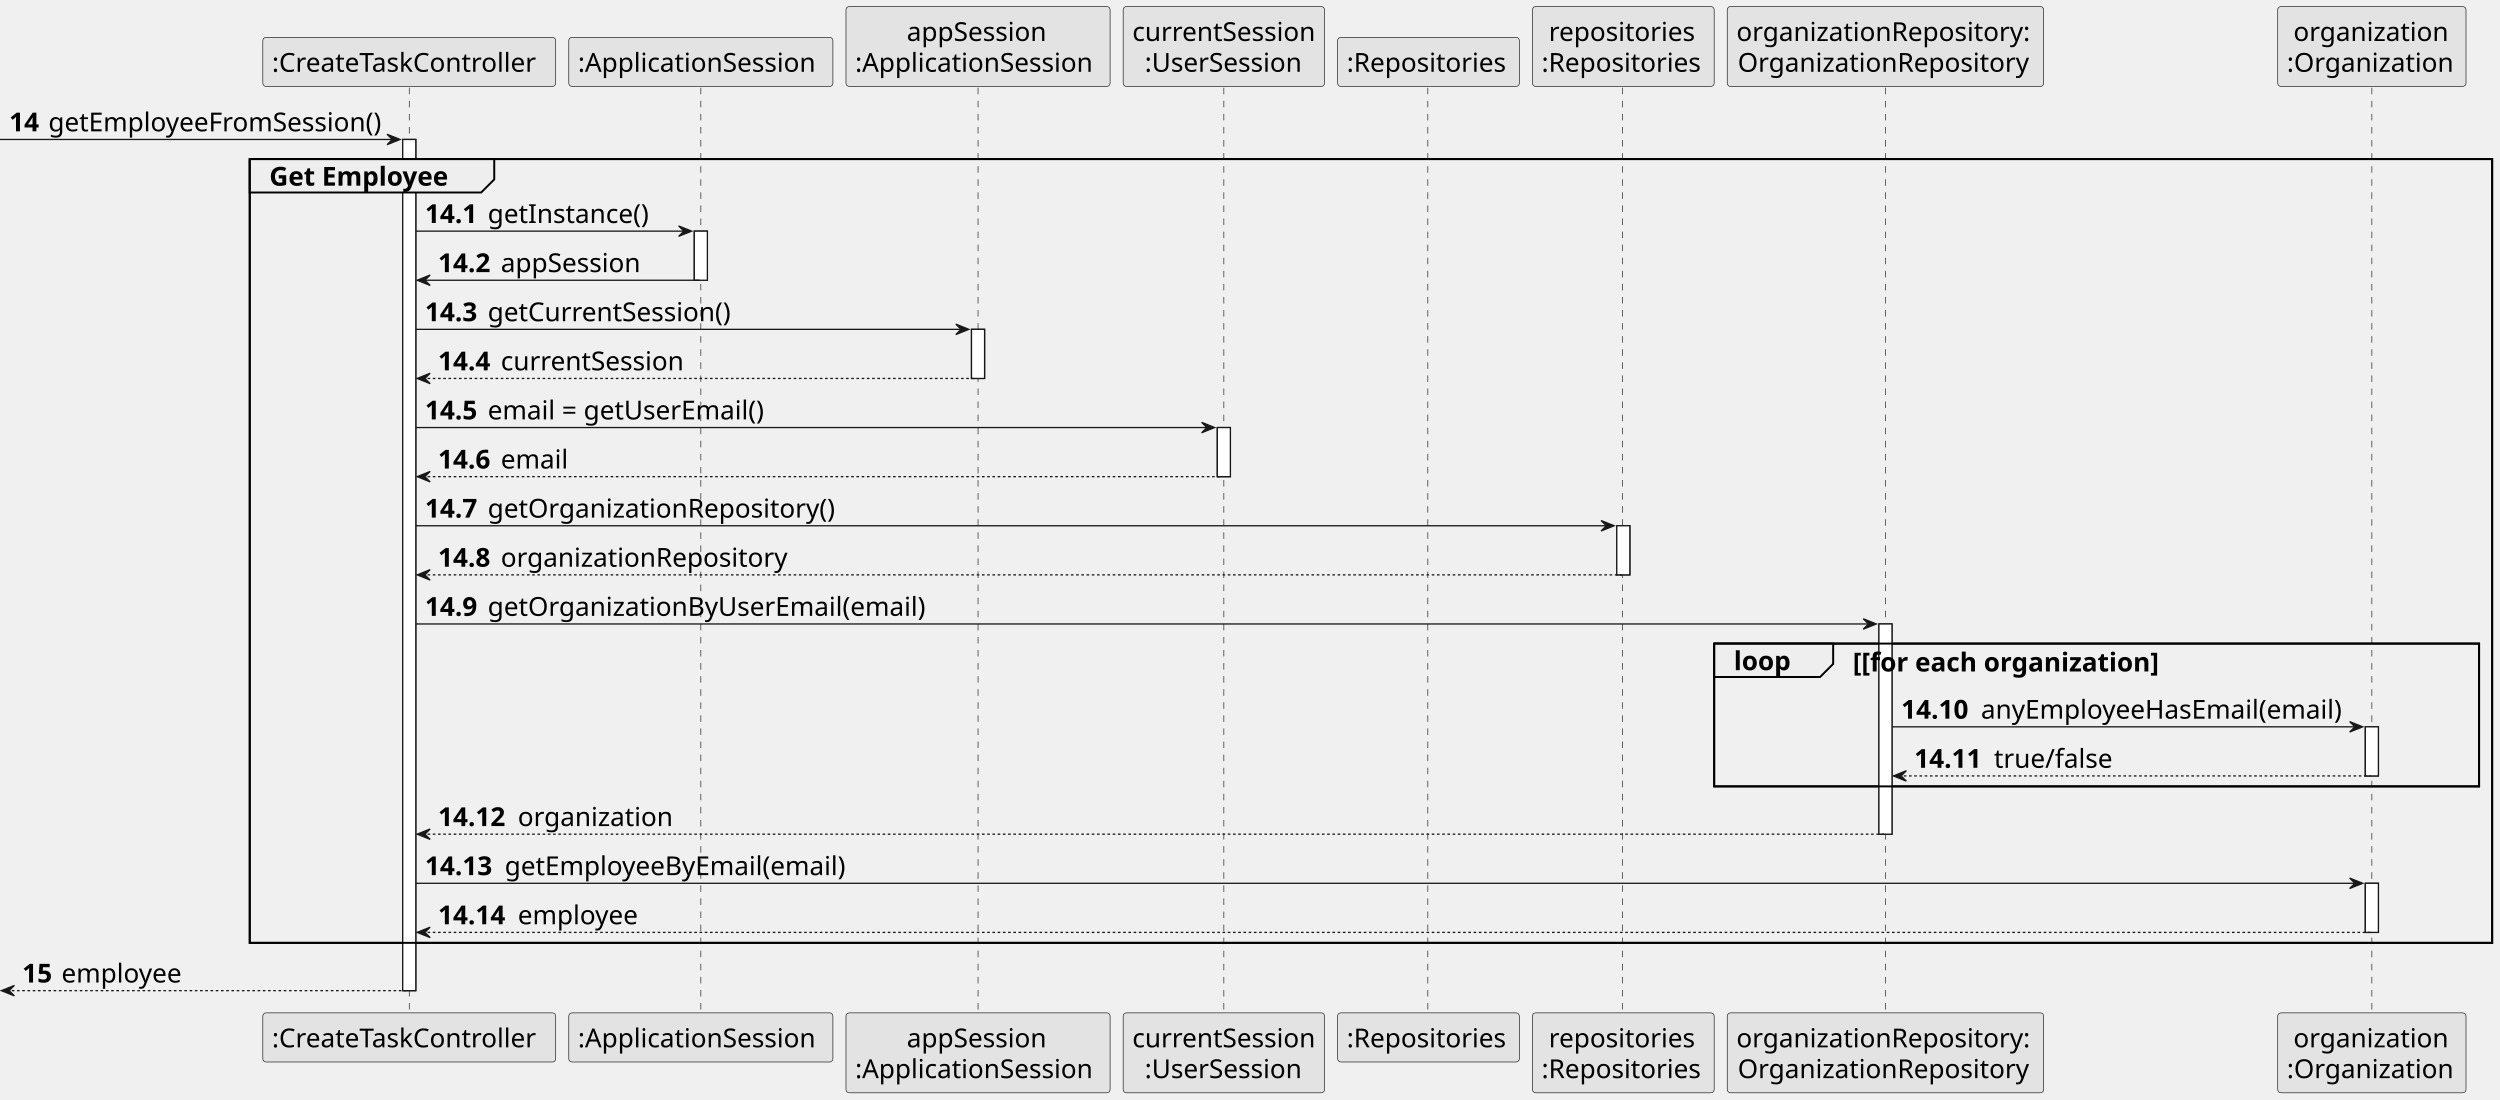
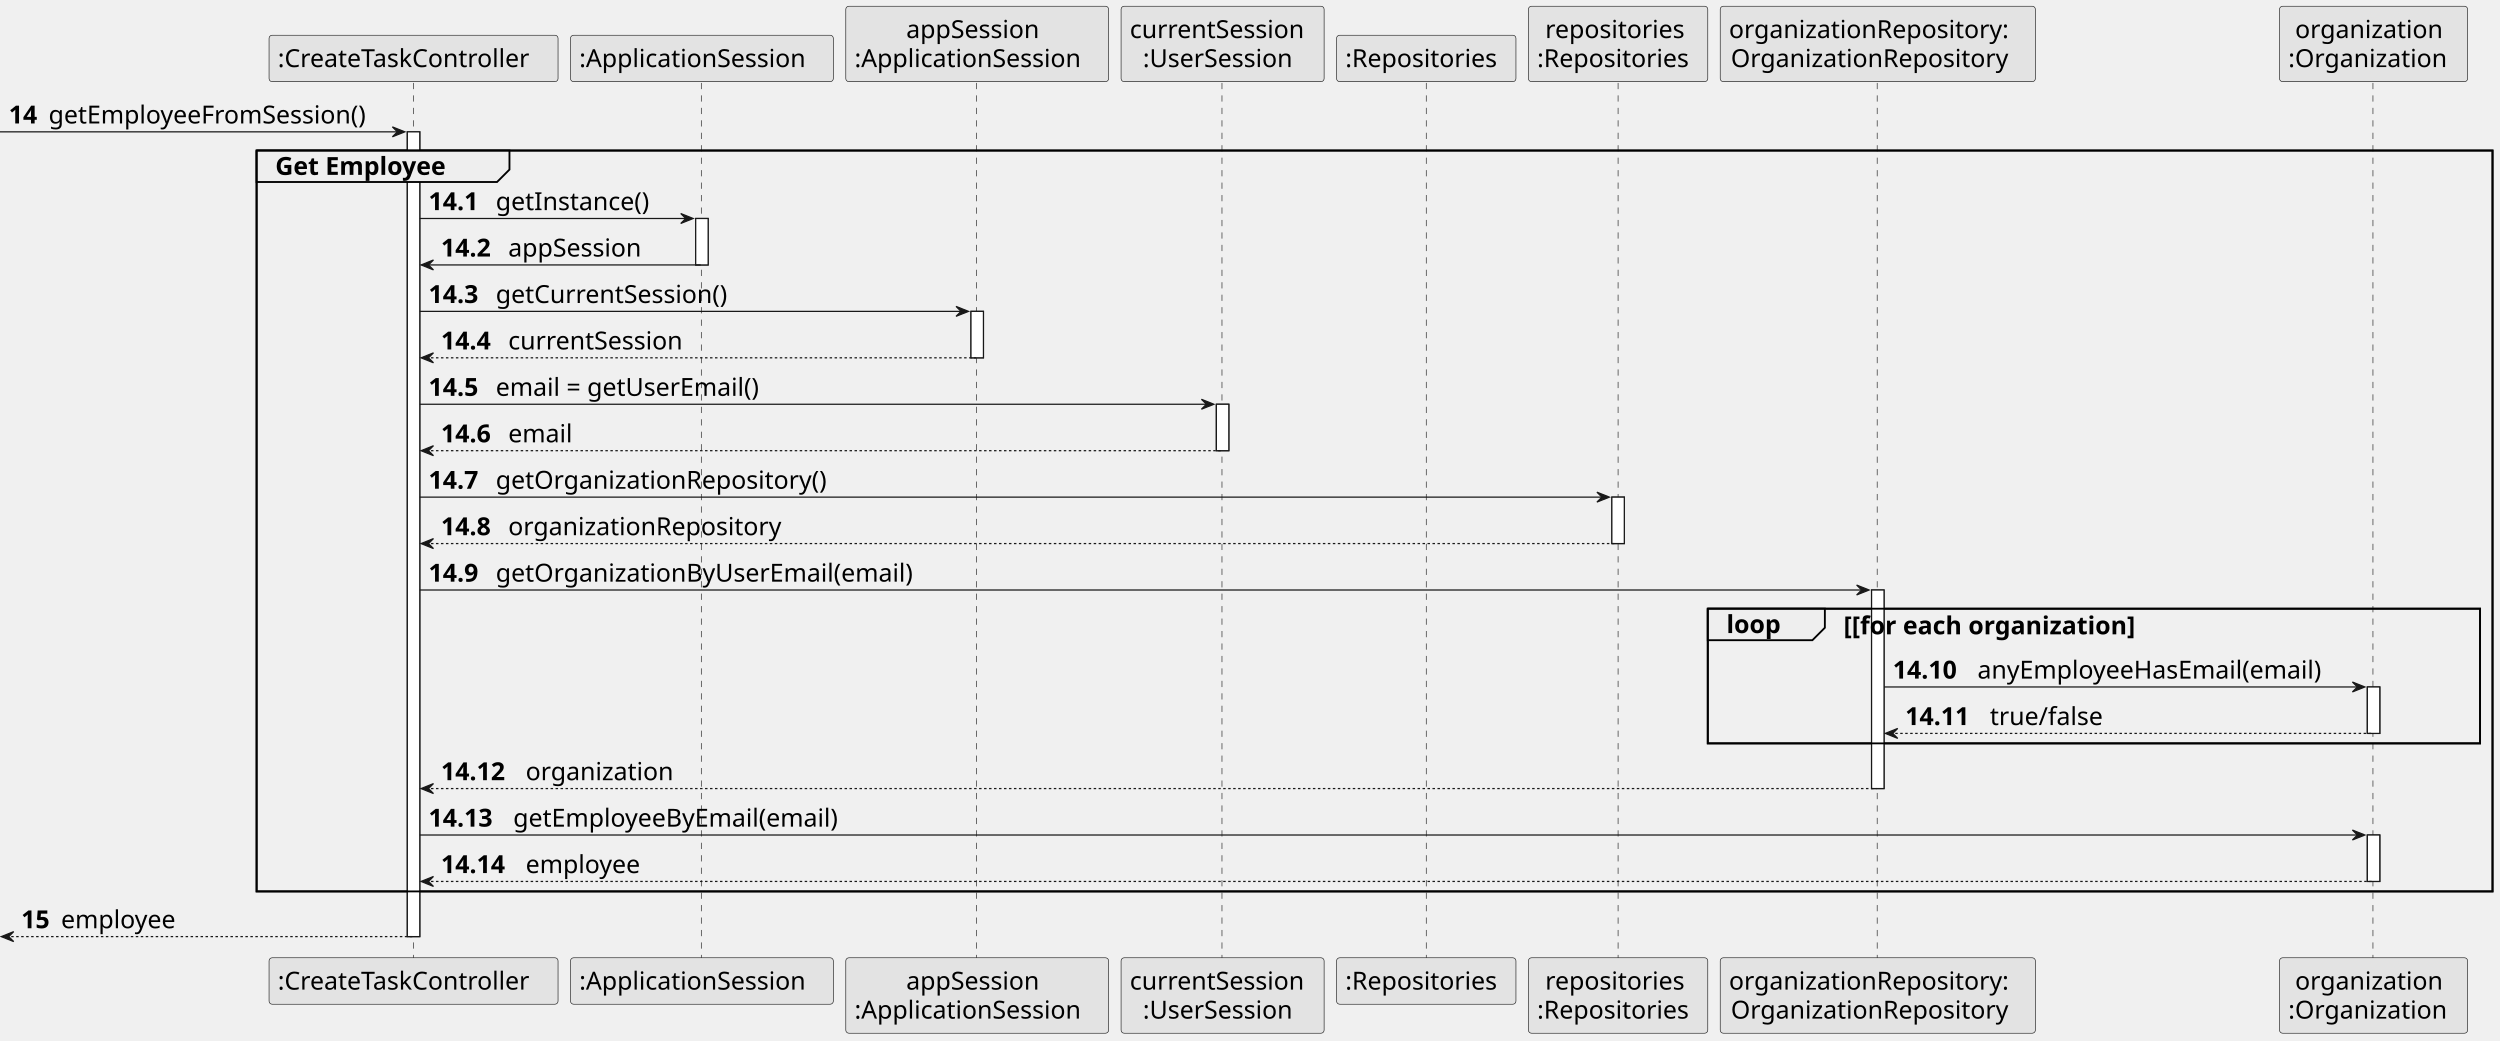
- <svg xmlns="http://www.w3.org/2000/svg" contentStyleType="text/css" height="841px" preserveAspectRatio="none" style="width:1912px;height:841px;background:#FFFFFF;" version="1.1" viewBox="0 0 1912 841" width="1912px" zoomAndPan="magnify">
+ <svg xmlns="http://www.w3.org/2000/svg" contentStyleType="text/css" height="835px" preserveAspectRatio="none" style="width:2007px;height:835px;background:#FFFFFF;" version="1.1" viewBox="0 0 2007 835" width="2007px" zoomAndPan="magnify">
  <defs />
  <g>
-     <rect fill="#FFFFFF" height="650.984" style="stroke:#181818;stroke-width:1.0;" width="10" x="308" y="106.664" />
-     <rect fill="#FFFFFF" height="37.555" style="stroke:#181818;stroke-width:1.0;" width="10" x="531" y="176.773" />
-     <rect fill="#FFFFFF" height="37.555" style="stroke:#181818;stroke-width:1.0;" width="10" x="743" y="251.883" />
-     <rect fill="#FFFFFF" height="37.555" style="stroke:#181818;stroke-width:1.0;" width="10" x="931" y="326.992" />
-     <rect fill="#FFFFFF" height="37.555" style="stroke:#181818;stroke-width:1.0;" width="10" x="1236.5" y="402.102" />
-     <rect fill="#FFFFFF" height="160.773" style="stroke:#181818;stroke-width:1.0;" width="10" x="1437" y="477.211" />
-     <rect fill="#FFFFFF" height="37.555" style="stroke:#181818;stroke-width:1.0;" width="10" x="1809" y="555.875" />
-     <rect fill="#FFFFFF" height="37.555" style="stroke:#181818;stroke-width:1.0;" width="10" x="1809" y="675.539" />
-     <rect fill="none" height="599.43" style="stroke:#000000;stroke-width:1.5;" width="1715" x="191" y="121.664" />
-     <rect fill="none" height="109.219" style="stroke:#000000;stroke-width:1.5;" width="585" x="1311" y="492.211" />
-     <line style="stroke:#181818;stroke-width:0.5;stroke-dasharray:5.0,5.0;" x1="313" x2="313" y1="67.109" y2="775.648" />
-     <line style="stroke:#181818;stroke-width:0.5;stroke-dasharray:5.0,5.0;" x1="536" x2="536" y1="67.109" y2="775.648" />
-     <line style="stroke:#181818;stroke-width:0.5;stroke-dasharray:5.0,5.0;" x1="748" x2="748" y1="67.109" y2="775.648" />
-     <line style="stroke:#181818;stroke-width:0.5;stroke-dasharray:5.0,5.0;" x1="936" x2="936" y1="67.109" y2="775.648" />
-     <line style="stroke:#181818;stroke-width:0.5;stroke-dasharray:5.0,5.0;" x1="1092" x2="1092" y1="67.109" y2="775.648" />
-     <line style="stroke:#181818;stroke-width:0.5;stroke-dasharray:5.0,5.0;" x1="1241" x2="1241" y1="67.109" y2="775.648" />
-     <line style="stroke:#181818;stroke-width:0.5;stroke-dasharray:5.0,5.0;" x1="1442" x2="1442" y1="67.109" y2="775.648" />
-     <line style="stroke:#181818;stroke-width:0.5;stroke-dasharray:5.0,5.0;" x1="1814" x2="1814" y1="67.109" y2="775.648" />
-     <rect fill="#E3E3E3" height="37.555" rx="2.5" ry="2.5" style="stroke:#181818;stroke-width:0.5;" width="224" x="201" y="28.555" />
-     <text fill="#000000" font-family="sans-serif" font-size="20" lengthAdjust="spacing" textLength="210" x="208" y="54.891">:CreateTaskController</text>
-     <rect fill="#E3E3E3" height="37.555" rx="2.5" ry="2.5" style="stroke:#181818;stroke-width:0.5;" width="224" x="201" y="774.648" />
-     <text fill="#000000" font-family="sans-serif" font-size="20" lengthAdjust="spacing" textLength="210" x="208" y="800.984">:CreateTaskController</text>
-     <rect fill="#E3E3E3" height="37.555" rx="2.5" ry="2.5" style="stroke:#181818;stroke-width:0.5;" width="202" x="435" y="28.555" />
-     <text fill="#000000" font-family="sans-serif" font-size="20" lengthAdjust="spacing" textLength="188" x="442" y="54.891">:ApplicationSession</text>
-     <rect fill="#E3E3E3" height="37.555" rx="2.5" ry="2.5" style="stroke:#181818;stroke-width:0.5;" width="202" x="435" y="774.648" />
-     <text fill="#000000" font-family="sans-serif" font-size="20" lengthAdjust="spacing" textLength="188" x="442" y="800.984">:ApplicationSession</text>
-     <rect fill="#E3E3E3" height="61.109" rx="2.5" ry="2.5" style="stroke:#181818;stroke-width:0.5;" width="202" x="647" y="5" />
-     <text fill="#000000" font-family="sans-serif" font-size="20" lengthAdjust="spacing" textLength="109" x="693.5" y="31.336">appSession</text>
-     <text fill="#000000" font-family="sans-serif" font-size="20" lengthAdjust="spacing" textLength="188" x="654" y="54.891">:ApplicationSession</text>
-     <rect fill="#E3E3E3" height="61.109" rx="2.5" ry="2.5" style="stroke:#181818;stroke-width:0.5;" width="202" x="647" y="774.648" />
-     <text fill="#000000" font-family="sans-serif" font-size="20" lengthAdjust="spacing" textLength="109" x="693.5" y="800.984">appSession</text>
-     <text fill="#000000" font-family="sans-serif" font-size="20" lengthAdjust="spacing" textLength="188" x="654" y="824.539">:ApplicationSession</text>
-     <rect fill="#E3E3E3" height="61.109" rx="2.5" ry="2.5" style="stroke:#181818;stroke-width:0.5;" width="154" x="859" y="5" />
-     <text fill="#000000" font-family="sans-serif" font-size="20" lengthAdjust="spacing" textLength="140" x="866" y="31.336">currentSession</text>
-     <text fill="#000000" font-family="sans-serif" font-size="20" lengthAdjust="spacing" textLength="121" x="875.5" y="54.891">:UserSession</text>
-     <rect fill="#E3E3E3" height="61.109" rx="2.5" ry="2.5" style="stroke:#181818;stroke-width:0.5;" width="154" x="859" y="774.648" />
-     <text fill="#000000" font-family="sans-serif" font-size="20" lengthAdjust="spacing" textLength="140" x="866" y="800.984">currentSession</text>
-     <text fill="#000000" font-family="sans-serif" font-size="20" lengthAdjust="spacing" textLength="121" x="875.5" y="824.539">:UserSession</text>
-     <rect fill="#E3E3E3" height="37.555" rx="2.5" ry="2.5" style="stroke:#181818;stroke-width:0.5;" width="139" x="1023" y="28.555" />
-     <text fill="#000000" font-family="sans-serif" font-size="20" lengthAdjust="spacing" textLength="125" x="1030" y="54.891">:Repositories</text>
-     <rect fill="#E3E3E3" height="37.555" rx="2.5" ry="2.5" style="stroke:#181818;stroke-width:0.5;" width="139" x="1023" y="774.648" />
-     <text fill="#000000" font-family="sans-serif" font-size="20" lengthAdjust="spacing" textLength="125" x="1030" y="800.984">:Repositories</text>
-     <rect fill="#E3E3E3" height="61.109" rx="2.5" ry="2.5" style="stroke:#181818;stroke-width:0.5;" width="139" x="1172" y="5" />
-     <text fill="#000000" font-family="sans-serif" font-size="20" lengthAdjust="spacing" textLength="114" x="1184.5" y="31.336">repositories</text>
-     <text fill="#000000" font-family="sans-serif" font-size="20" lengthAdjust="spacing" textLength="125" x="1179" y="54.891">:Repositories</text>
-     <rect fill="#E3E3E3" height="61.109" rx="2.5" ry="2.5" style="stroke:#181818;stroke-width:0.5;" width="139" x="1172" y="774.648" />
-     <text fill="#000000" font-family="sans-serif" font-size="20" lengthAdjust="spacing" textLength="114" x="1184.5" y="800.984">repositories</text>
-     <text fill="#000000" font-family="sans-serif" font-size="20" lengthAdjust="spacing" textLength="125" x="1179" y="824.539">:Repositories</text>
-     <rect fill="#E3E3E3" height="61.109" rx="2.5" ry="2.5" style="stroke:#181818;stroke-width:0.5;" width="242" x="1321" y="5" />
-     <text fill="#000000" font-family="sans-serif" font-size="20" lengthAdjust="spacing" textLength="228" x="1328" y="31.336">organizationRepository:</text>
-     <text fill="#000000" font-family="sans-serif" font-size="20" lengthAdjust="spacing" textLength="226" x="1329" y="54.891">OrganizationRepository</text>
-     <rect fill="#E3E3E3" height="61.109" rx="2.5" ry="2.5" style="stroke:#181818;stroke-width:0.5;" width="242" x="1321" y="774.648" />
-     <text fill="#000000" font-family="sans-serif" font-size="20" lengthAdjust="spacing" textLength="228" x="1328" y="800.984">organizationRepository:</text>
-     <text fill="#000000" font-family="sans-serif" font-size="20" lengthAdjust="spacing" textLength="226" x="1329" y="824.539">OrganizationRepository</text>
-     <rect fill="#E3E3E3" height="61.109" rx="2.5" ry="2.5" style="stroke:#181818;stroke-width:0.5;" width="144" x="1742" y="5" />
-     <text fill="#000000" font-family="sans-serif" font-size="20" lengthAdjust="spacing" textLength="120" x="1754" y="31.336">organization</text>
-     <text fill="#000000" font-family="sans-serif" font-size="20" lengthAdjust="spacing" textLength="130" x="1749" y="54.891">:Organization</text>
-     <rect fill="#E3E3E3" height="61.109" rx="2.5" ry="2.5" style="stroke:#181818;stroke-width:0.5;" width="144" x="1742" y="774.648" />
-     <text fill="#000000" font-family="sans-serif" font-size="20" lengthAdjust="spacing" textLength="120" x="1754" y="800.984">organization</text>
-     <text fill="#000000" font-family="sans-serif" font-size="20" lengthAdjust="spacing" textLength="130" x="1749" y="824.539">:Organization</text>
-     <rect fill="#FFFFFF" height="650.984" style="stroke:#181818;stroke-width:1.0;" width="10" x="308" y="106.664" />
-     <rect fill="#FFFFFF" height="37.555" style="stroke:#181818;stroke-width:1.0;" width="10" x="531" y="176.773" />
-     <rect fill="#FFFFFF" height="37.555" style="stroke:#181818;stroke-width:1.0;" width="10" x="743" y="251.883" />
-     <rect fill="#FFFFFF" height="37.555" style="stroke:#181818;stroke-width:1.0;" width="10" x="931" y="326.992" />
-     <rect fill="#FFFFFF" height="37.555" style="stroke:#181818;stroke-width:1.0;" width="10" x="1236.5" y="402.102" />
-     <rect fill="#FFFFFF" height="160.773" style="stroke:#181818;stroke-width:1.0;" width="10" x="1437" y="477.211" />
-     <rect fill="#FFFFFF" height="37.555" style="stroke:#181818;stroke-width:1.0;" width="10" x="1809" y="555.875" />
-     <rect fill="#FFFFFF" height="37.555" style="stroke:#181818;stroke-width:1.0;" width="10" x="1809" y="675.539" />
-     <polygon fill="#181818" points="296,102.664,306,106.664,296,110.664,300,106.664" style="stroke:#181818;stroke-width:1.0;" />
-     <line style="stroke:#181818;stroke-width:1.0;" x1="0" x2="302" y1="106.664" y2="106.664" />
-     <text fill="#000000" font-family="sans-serif" font-size="20" font-weight="bold" lengthAdjust="spacing" textLength="26" x="7" y="100.445">14</text>
-     <text fill="#000000" font-family="sans-serif" font-size="20" lengthAdjust="spacing" textLength="259" x="37" y="100.445">getEmployeeFromSession()</text>
-     <path d="M191,121.664 L378,121.664 L378,137.219 L368,147.219 L191,147.219 L191,121.664 " fill="#EEEEEE" style="stroke:#000000;stroke-width:1.5;" />
-     <rect fill="none" height="599.43" style="stroke:#000000;stroke-width:1.5;" width="1715" x="191" y="121.664" />
-     <text fill="#000000" font-family="sans-serif" font-size="20" font-weight="bold" lengthAdjust="spacing" textLength="142" x="206" y="142">Get Employee</text>
-     <polygon fill="#181818" points="519,172.773,529,176.773,519,180.773,523,176.773" style="stroke:#181818;stroke-width:1.0;" />
-     <line style="stroke:#181818;stroke-width:1.0;" x1="318" x2="525" y1="176.773" y2="176.773" />
-     <text fill="#000000" font-family="sans-serif" font-size="20" font-weight="bold" lengthAdjust="spacing" textLength="44" x="325" y="170.555">14.1</text>
-     <text fill="#000000" font-family="sans-serif" font-size="20" lengthAdjust="spacing" textLength="123" x="373" y="170.555">getInstance()</text>
-     <polygon fill="#181818" points="329,210.328,319,214.328,329,218.328,325,214.328" style="stroke:#181818;stroke-width:1.0;" />
-     <line style="stroke:#181818;stroke-width:1.0;" x1="323" x2="535" y1="214.328" y2="214.328" />
-     <text fill="#000000" font-family="sans-serif" font-size="20" font-weight="bold" lengthAdjust="spacing" textLength="44" x="335" y="208.109">14.2</text>
-     <text fill="#000000" font-family="sans-serif" font-size="20" lengthAdjust="spacing" textLength="109" x="383" y="208.109">appSession</text>
-     <polygon fill="#181818" points="731,247.883,741,251.883,731,255.883,735,251.883" style="stroke:#181818;stroke-width:1.0;" />
-     <line style="stroke:#181818;stroke-width:1.0;" x1="318" x2="737" y1="251.883" y2="251.883" />
-     <text fill="#000000" font-family="sans-serif" font-size="20" font-weight="bold" lengthAdjust="spacing" textLength="44" x="325" y="245.664">14.3</text>
-     <text fill="#000000" font-family="sans-serif" font-size="20" lengthAdjust="spacing" textLength="188" x="373" y="245.664">getCurrentSession()</text>
-     <polygon fill="#181818" points="329,285.438,319,289.438,329,293.438,325,289.438" style="stroke:#181818;stroke-width:1.0;" />
-     <line style="stroke:#181818;stroke-width:1.0;stroke-dasharray:2.0,2.0;" x1="323" x2="747" y1="289.438" y2="289.438" />
-     <text fill="#000000" font-family="sans-serif" font-size="20" font-weight="bold" lengthAdjust="spacing" textLength="44" x="335" y="283.219">14.4</text>
-     <text fill="#000000" font-family="sans-serif" font-size="20" lengthAdjust="spacing" textLength="140" x="383" y="283.219">currentSession</text>
-     <polygon fill="#181818" points="919,322.992,929,326.992,919,330.992,923,326.992" style="stroke:#181818;stroke-width:1.0;" />
-     <line style="stroke:#181818;stroke-width:1.0;" x1="318" x2="925" y1="326.992" y2="326.992" />
-     <text fill="#000000" font-family="sans-serif" font-size="20" font-weight="bold" lengthAdjust="spacing" textLength="44" x="325" y="320.773">14.5</text>
-     <text fill="#000000" font-family="sans-serif" font-size="20" lengthAdjust="spacing" textLength="221" x="373" y="320.773">email = getUserEmail()</text>
-     <polygon fill="#181818" points="329,360.547,319,364.547,329,368.547,325,364.547" style="stroke:#181818;stroke-width:1.0;" />
-     <line style="stroke:#181818;stroke-width:1.0;stroke-dasharray:2.0,2.0;" x1="323" x2="935" y1="364.547" y2="364.547" />
-     <text fill="#000000" font-family="sans-serif" font-size="20" font-weight="bold" lengthAdjust="spacing" textLength="44" x="335" y="358.328">14.6</text>
-     <text fill="#000000" font-family="sans-serif" font-size="20" lengthAdjust="spacing" textLength="53" x="383" y="358.328">email</text>
-     <polygon fill="#181818" points="1224.5,398.102,1234.5,402.102,1224.5,406.102,1228.5,402.102" style="stroke:#181818;stroke-width:1.0;" />
-     <line style="stroke:#181818;stroke-width:1.0;" x1="318" x2="1230.5" y1="402.102" y2="402.102" />
-     <text fill="#000000" font-family="sans-serif" font-size="20" font-weight="bold" lengthAdjust="spacing" textLength="44" x="325" y="395.883">14.7</text>
-     <text fill="#000000" font-family="sans-serif" font-size="20" lengthAdjust="spacing" textLength="270" x="373" y="395.883">getOrganizationRepository()</text>
-     <polygon fill="#181818" points="329,435.656,319,439.656,329,443.656,325,439.656" style="stroke:#181818;stroke-width:1.0;" />
-     <line style="stroke:#181818;stroke-width:1.0;stroke-dasharray:2.0,2.0;" x1="323" x2="1240.5" y1="439.656" y2="439.656" />
-     <text fill="#000000" font-family="sans-serif" font-size="20" font-weight="bold" lengthAdjust="spacing" textLength="44" x="335" y="433.438">14.8</text>
-     <text fill="#000000" font-family="sans-serif" font-size="20" lengthAdjust="spacing" textLength="222" x="383" y="433.438">organizationRepository</text>
-     <polygon fill="#181818" points="1425,473.211,1435,477.211,1425,481.211,1429,477.211" style="stroke:#181818;stroke-width:1.0;" />
-     <line style="stroke:#181818;stroke-width:1.0;" x1="318" x2="1431" y1="477.211" y2="477.211" />
-     <text fill="#000000" font-family="sans-serif" font-size="20" font-weight="bold" lengthAdjust="spacing" textLength="44" x="325" y="470.992">14.9</text>
-     <text fill="#000000" font-family="sans-serif" font-size="20" lengthAdjust="spacing" textLength="339" x="373" y="470.992">getOrganizationByUserEmail(email)</text>
-     <path d="M1311,492.211 L1402,492.211 L1402,507.766 L1392,517.766 L1311,517.766 L1311,492.211 " fill="#EEEEEE" style="stroke:#000000;stroke-width:1.5;" />
-     <rect fill="none" height="109.219" style="stroke:#000000;stroke-width:1.5;" width="585" x="1311" y="492.211" />
-     <text fill="#000000" font-family="sans-serif" font-size="20" font-weight="bold" lengthAdjust="spacing" textLength="46" x="1326" y="512.547">loop</text>
-     <text fill="#000000" font-family="sans-serif" font-size="20" font-weight="bold" lengthAdjust="spacing" textLength="245" x="1417" y="513.547">[[for each organization]</text>
-     <polygon fill="#181818" points="1797,551.875,1807,555.875,1797,559.875,1801,555.875" style="stroke:#181818;stroke-width:1.0;" />
-     <line style="stroke:#181818;stroke-width:1.0;" x1="1447" x2="1803" y1="555.875" y2="555.875" />
-     <text fill="#000000" font-family="sans-serif" font-size="20" font-weight="bold" lengthAdjust="spacing" textLength="57" x="1454" y="549.656">14.10</text>
-     <text fill="#000000" font-family="sans-serif" font-size="20" lengthAdjust="spacing" textLength="282" x="1515" y="549.656">anyEmployeeHasEmail(email)</text>
-     <polygon fill="#181818" points="1458,589.43,1448,593.43,1458,597.43,1454,593.43" style="stroke:#181818;stroke-width:1.0;" />
-     <line style="stroke:#181818;stroke-width:1.0;stroke-dasharray:2.0,2.0;" x1="1452" x2="1813" y1="593.43" y2="593.43" />
-     <text fill="#000000" font-family="sans-serif" font-size="20" font-weight="bold" lengthAdjust="spacing" textLength="57" x="1464" y="587.211">14.11</text>
-     <text fill="#000000" font-family="sans-serif" font-size="20" lengthAdjust="spacing" textLength="93" x="1525" y="587.211">true/false</text>
-     <polygon fill="#181818" points="329,633.984,319,637.984,329,641.984,325,637.984" style="stroke:#181818;stroke-width:1.0;" />
-     <line style="stroke:#181818;stroke-width:1.0;stroke-dasharray:2.0,2.0;" x1="323" x2="1441" y1="637.984" y2="637.984" />
-     <text fill="#000000" font-family="sans-serif" font-size="20" font-weight="bold" lengthAdjust="spacing" textLength="57" x="335" y="631.766">14.12</text>
-     <text fill="#000000" font-family="sans-serif" font-size="20" lengthAdjust="spacing" textLength="120" x="396" y="631.766">organization</text>
-     <polygon fill="#181818" points="1797,671.539,1807,675.539,1797,679.539,1801,675.539" style="stroke:#181818;stroke-width:1.0;" />
-     <line style="stroke:#181818;stroke-width:1.0;" x1="318" x2="1803" y1="675.539" y2="675.539" />
-     <text fill="#000000" font-family="sans-serif" font-size="20" font-weight="bold" lengthAdjust="spacing" textLength="57" x="325" y="669.32">14.13</text>
-     <text fill="#000000" font-family="sans-serif" font-size="20" lengthAdjust="spacing" textLength="265" x="386" y="669.32">getEmployeeByEmail(email)</text>
-     <polygon fill="#181818" points="329,709.094,319,713.094,329,717.094,325,713.094" style="stroke:#181818;stroke-width:1.0;" />
-     <line style="stroke:#181818;stroke-width:1.0;stroke-dasharray:2.0,2.0;" x1="323" x2="1813" y1="713.094" y2="713.094" />
-     <text fill="#000000" font-family="sans-serif" font-size="20" font-weight="bold" lengthAdjust="spacing" textLength="57" x="335" y="706.875">14.14</text>
-     <text fill="#000000" font-family="sans-serif" font-size="20" lengthAdjust="spacing" textLength="93" x="396" y="706.875">employee</text>
-     <polygon fill="#181818" points="11,753.648,1,757.648,11,761.648,7,757.648" style="stroke:#181818;stroke-width:1.0;" />
-     <line style="stroke:#181818;stroke-width:1.0;stroke-dasharray:2.0,2.0;" x1="5" x2="312" y1="757.648" y2="757.648" />
-     <text fill="#000000" font-family="sans-serif" font-size="20" font-weight="bold" lengthAdjust="spacing" textLength="26" x="17" y="751.43">15</text>
-     <text fill="#000000" font-family="sans-serif" font-size="20" lengthAdjust="spacing" textLength="93" x="47" y="751.43">employee</text>
+     <rect fill="#FFFFFF" height="646.062" style="stroke:#181818;stroke-width:1.0;" width="10" x="327" y="105.844" />
+     <rect fill="#FFFFFF" height="37.281" style="stroke:#181818;stroke-width:1.0;" width="10" x="558.5" y="175.406" />
+     <rect fill="#FFFFFF" height="37.281" style="stroke:#181818;stroke-width:1.0;" width="10" x="779.5" y="249.969" />
+     <rect fill="#FFFFFF" height="37.281" style="stroke:#181818;stroke-width:1.0;" width="10" x="976.5" y="324.531" />
+     <rect fill="#FFFFFF" height="37.281" style="stroke:#181818;stroke-width:1.0;" width="10" x="1294" y="399.094" />
+     <rect fill="#FFFFFF" height="159.406" style="stroke:#181818;stroke-width:1.0;" width="10" x="1502.5" y="473.656" />
+     <rect fill="#FFFFFF" height="37.281" style="stroke:#181818;stroke-width:1.0;" width="10" x="1900.5" y="551.5" />
+     <rect fill="#FFFFFF" height="37.281" style="stroke:#181818;stroke-width:1.0;" width="10" x="1900.5" y="670.344" />
+     <rect fill="none" height="594.781" style="stroke:#000000;stroke-width:1.5;" width="1795" x="206" y="120.844" />
+     <rect fill="none" height="108.125" style="stroke:#000000;stroke-width:1.5;" width="620" x="1371" y="488.656" />
+     <line style="stroke:#181818;stroke-width:0.5;stroke-dasharray:5.0,5.0;" x1="332" x2="332" y1="66.562" y2="769.906" />
+     <line style="stroke:#181818;stroke-width:0.5;stroke-dasharray:5.0,5.0;" x1="563" x2="563" y1="66.562" y2="769.906" />
+     <line style="stroke:#181818;stroke-width:0.5;stroke-dasharray:5.0,5.0;" x1="784" x2="784" y1="66.562" y2="769.906" />
+     <line style="stroke:#181818;stroke-width:0.5;stroke-dasharray:5.0,5.0;" x1="981" x2="981" y1="66.562" y2="769.906" />
+     <line style="stroke:#181818;stroke-width:0.5;stroke-dasharray:5.0,5.0;" x1="1145" x2="1145" y1="66.562" y2="769.906" />
+     <line style="stroke:#181818;stroke-width:0.5;stroke-dasharray:5.0,5.0;" x1="1299" x2="1299" y1="66.562" y2="769.906" />
+     <line style="stroke:#181818;stroke-width:0.5;stroke-dasharray:5.0,5.0;" x1="1507" x2="1507" y1="66.562" y2="769.906" />
+     <line style="stroke:#181818;stroke-width:0.5;stroke-dasharray:5.0,5.0;" x1="1905" x2="1905" y1="66.562" y2="769.906" />
+     <rect fill="#E3E3E3" height="37.281" rx="2.5" ry="2.5" style="stroke:#181818;stroke-width:0.5;" width="232" x="216" y="28.281" />
+     <text fill="#000000" font-family="sans-serif" font-size="20" lengthAdjust="spacing" textLength="218" x="223" y="53.846">:CreateTaskController</text>
+     <rect fill="#E3E3E3" height="37.281" rx="2.5" ry="2.5" style="stroke:#181818;stroke-width:0.5;" width="232" x="216" y="768.906" />
+     <text fill="#000000" font-family="sans-serif" font-size="20" lengthAdjust="spacing" textLength="218" x="223" y="794.471">:CreateTaskController</text>
+     <rect fill="#E3E3E3" height="37.281" rx="2.5" ry="2.5" style="stroke:#181818;stroke-width:0.5;" width="211" x="458" y="28.281" />
+     <text fill="#000000" font-family="sans-serif" font-size="20" lengthAdjust="spacing" textLength="197" x="465" y="53.846">:ApplicationSession</text>
+     <rect fill="#E3E3E3" height="37.281" rx="2.5" ry="2.5" style="stroke:#181818;stroke-width:0.5;" width="211" x="458" y="768.906" />
+     <text fill="#000000" font-family="sans-serif" font-size="20" lengthAdjust="spacing" textLength="197" x="465" y="794.471">:ApplicationSession</text>
+     <rect fill="#E3E3E3" height="60.562" rx="2.5" ry="2.5" style="stroke:#181818;stroke-width:0.5;" width="211" x="679" y="5" />
+     <text fill="#000000" font-family="sans-serif" font-size="20" lengthAdjust="spacing" textLength="114" x="727.5" y="30.564">appSession</text>
+     <text fill="#000000" font-family="sans-serif" font-size="20" lengthAdjust="spacing" textLength="197" x="686" y="53.846">:ApplicationSession</text>
+     <rect fill="#E3E3E3" height="60.562" rx="2.5" ry="2.5" style="stroke:#181818;stroke-width:0.5;" width="211" x="679" y="768.906" />
+     <text fill="#000000" font-family="sans-serif" font-size="20" lengthAdjust="spacing" textLength="114" x="727.5" y="794.471">appSession</text>
+     <text fill="#000000" font-family="sans-serif" font-size="20" lengthAdjust="spacing" textLength="197" x="686" y="817.752">:ApplicationSession</text>
+     <rect fill="#E3E3E3" height="60.562" rx="2.5" ry="2.5" style="stroke:#181818;stroke-width:0.5;" width="163" x="900" y="5" />
+     <text fill="#000000" font-family="sans-serif" font-size="20" lengthAdjust="spacing" textLength="149" x="907" y="30.564">currentSession</text>
+     <text fill="#000000" font-family="sans-serif" font-size="20" lengthAdjust="spacing" textLength="128" x="917.5" y="53.846">:UserSession</text>
+     <rect fill="#E3E3E3" height="60.562" rx="2.5" ry="2.5" style="stroke:#181818;stroke-width:0.5;" width="163" x="900" y="768.906" />
+     <text fill="#000000" font-family="sans-serif" font-size="20" lengthAdjust="spacing" textLength="149" x="907" y="794.471">currentSession</text>
+     <text fill="#000000" font-family="sans-serif" font-size="20" lengthAdjust="spacing" textLength="128" x="917.5" y="817.752">:UserSession</text>
+     <rect fill="#E3E3E3" height="37.281" rx="2.5" ry="2.5" style="stroke:#181818;stroke-width:0.5;" width="144" x="1073" y="28.281" />
+     <text fill="#000000" font-family="sans-serif" font-size="20" lengthAdjust="spacing" textLength="130" x="1080" y="53.846">:Repositories</text>
+     <rect fill="#E3E3E3" height="37.281" rx="2.5" ry="2.5" style="stroke:#181818;stroke-width:0.5;" width="144" x="1073" y="768.906" />
+     <text fill="#000000" font-family="sans-serif" font-size="20" lengthAdjust="spacing" textLength="130" x="1080" y="794.471">:Repositories</text>
+     <rect fill="#E3E3E3" height="60.562" rx="2.5" ry="2.5" style="stroke:#181818;stroke-width:0.5;" width="144" x="1227" y="5" />
+     <text fill="#000000" font-family="sans-serif" font-size="20" lengthAdjust="spacing" textLength="117" x="1240.5" y="30.564">repositories</text>
+     <text fill="#000000" font-family="sans-serif" font-size="20" lengthAdjust="spacing" textLength="130" x="1234" y="53.846">:Repositories</text>
+     <rect fill="#E3E3E3" height="60.562" rx="2.5" ry="2.5" style="stroke:#181818;stroke-width:0.5;" width="144" x="1227" y="768.906" />
+     <text fill="#000000" font-family="sans-serif" font-size="20" lengthAdjust="spacing" textLength="117" x="1240.5" y="794.471">repositories</text>
+     <text fill="#000000" font-family="sans-serif" font-size="20" lengthAdjust="spacing" textLength="130" x="1234" y="817.752">:Repositories</text>
+     <rect fill="#E3E3E3" height="60.562" rx="2.5" ry="2.5" style="stroke:#181818;stroke-width:0.5;" width="253" x="1381" y="5" />
+     <text fill="#000000" font-family="sans-serif" font-size="20" lengthAdjust="spacing" textLength="239" x="1388" y="30.564">organizationRepository:</text>
+     <text fill="#000000" font-family="sans-serif" font-size="20" lengthAdjust="spacing" textLength="236" x="1389.5" y="53.846">OrganizationRepository</text>
+     <rect fill="#E3E3E3" height="60.562" rx="2.5" ry="2.5" style="stroke:#181818;stroke-width:0.5;" width="253" x="1381" y="768.906" />
+     <text fill="#000000" font-family="sans-serif" font-size="20" lengthAdjust="spacing" textLength="239" x="1388" y="794.471">organizationRepository:</text>
+     <text fill="#000000" font-family="sans-serif" font-size="20" lengthAdjust="spacing" textLength="236" x="1389.5" y="817.752">OrganizationRepository</text>
+     <rect fill="#E3E3E3" height="60.562" rx="2.5" ry="2.5" style="stroke:#181818;stroke-width:0.5;" width="151" x="1830" y="5" />
+     <text fill="#000000" font-family="sans-serif" font-size="20" lengthAdjust="spacing" textLength="126" x="1842.5" y="30.564">organization</text>
+     <text fill="#000000" font-family="sans-serif" font-size="20" lengthAdjust="spacing" textLength="137" x="1837" y="53.846">:Organization</text>
+     <rect fill="#E3E3E3" height="60.562" rx="2.5" ry="2.5" style="stroke:#181818;stroke-width:0.5;" width="151" x="1830" y="768.906" />
+     <text fill="#000000" font-family="sans-serif" font-size="20" lengthAdjust="spacing" textLength="126" x="1842.5" y="794.471">organization</text>
+     <text fill="#000000" font-family="sans-serif" font-size="20" lengthAdjust="spacing" textLength="137" x="1837" y="817.752">:Organization</text>
+     <rect fill="#FFFFFF" height="646.062" style="stroke:#181818;stroke-width:1.0;" width="10" x="327" y="105.844" />
+     <rect fill="#FFFFFF" height="37.281" style="stroke:#181818;stroke-width:1.0;" width="10" x="558.5" y="175.406" />
+     <rect fill="#FFFFFF" height="37.281" style="stroke:#181818;stroke-width:1.0;" width="10" x="779.5" y="249.969" />
+     <rect fill="#FFFFFF" height="37.281" style="stroke:#181818;stroke-width:1.0;" width="10" x="976.5" y="324.531" />
+     <rect fill="#FFFFFF" height="37.281" style="stroke:#181818;stroke-width:1.0;" width="10" x="1294" y="399.094" />
+     <rect fill="#FFFFFF" height="159.406" style="stroke:#181818;stroke-width:1.0;" width="10" x="1502.5" y="473.656" />
+     <rect fill="#FFFFFF" height="37.281" style="stroke:#181818;stroke-width:1.0;" width="10" x="1900.5" y="551.5" />
+     <rect fill="#FFFFFF" height="37.281" style="stroke:#181818;stroke-width:1.0;" width="10" x="1900.5" y="670.344" />
+     <polygon fill="#181818" points="315,101.844,325,105.844,315,109.844,319,105.844" style="stroke:#181818;stroke-width:1.0;" />
+     <line style="stroke:#181818;stroke-width:1.0;" x1="0" x2="321" y1="105.844" y2="105.844" />
+     <text fill="#000000" font-family="sans-serif" font-size="20" font-weight="bold" lengthAdjust="spacing" textLength="28" x="7" y="99.127">14</text>
+     <text fill="#000000" font-family="sans-serif" font-size="20" lengthAdjust="spacing" textLength="276" x="39" y="99.127">getEmployeeFromSession()</text>
+     <path d="M206,120.844 L409,120.844 L409,136.125 L399,146.125 L206,146.125 L206,120.844 " fill="#EEEEEE" style="stroke:#000000;stroke-width:1.5;" />
+     <rect fill="none" height="594.781" style="stroke:#000000;stroke-width:1.5;" width="1795" x="206" y="120.844" />
+     <text fill="#000000" font-family="sans-serif" font-size="20" font-weight="bold" lengthAdjust="spacing" textLength="158" x="221" y="140.408">Get Employee</text>
+     <polygon fill="#181818" points="546.5,171.406,556.5,175.406,546.5,179.406,550.5,175.406" style="stroke:#181818;stroke-width:1.0;" />
+     <line style="stroke:#181818;stroke-width:1.0;" x1="337" x2="552.5" y1="175.406" y2="175.406" />
+     <text fill="#000000" font-family="sans-serif" font-size="20" font-weight="bold" lengthAdjust="spacing" textLength="50" x="344" y="168.69">14.1</text>
+     <text fill="#000000" font-family="sans-serif" font-size="20" lengthAdjust="spacing" textLength="134" x="398" y="168.69">getInstance()</text>
+     <polygon fill="#181818" points="348,208.688,338,212.688,348,216.688,344,212.688" style="stroke:#181818;stroke-width:1.0;" />
+     <line style="stroke:#181818;stroke-width:1.0;" x1="342" x2="562.5" y1="212.688" y2="212.688" />
+     <text fill="#000000" font-family="sans-serif" font-size="20" font-weight="bold" lengthAdjust="spacing" textLength="50" x="354" y="205.971">14.2</text>
+     <text fill="#000000" font-family="sans-serif" font-size="20" lengthAdjust="spacing" textLength="114" x="408" y="205.971">appSession</text>
+     <polygon fill="#181818" points="767.5,245.969,777.5,249.969,767.5,253.969,771.5,249.969" style="stroke:#181818;stroke-width:1.0;" />
+     <line style="stroke:#181818;stroke-width:1.0;" x1="337" x2="773.5" y1="249.969" y2="249.969" />
+     <text fill="#000000" font-family="sans-serif" font-size="20" font-weight="bold" lengthAdjust="spacing" textLength="50" x="344" y="243.252">14.3</text>
+     <text fill="#000000" font-family="sans-serif" font-size="20" lengthAdjust="spacing" textLength="201" x="398" y="243.252">getCurrentSession()</text>
+     <polygon fill="#181818" points="348,283.25,338,287.25,348,291.25,344,287.25" style="stroke:#181818;stroke-width:1.0;" />
+     <line style="stroke:#181818;stroke-width:1.0;stroke-dasharray:2.0,2.0;" x1="342" x2="783.5" y1="287.25" y2="287.25" />
+     <text fill="#000000" font-family="sans-serif" font-size="20" font-weight="bold" lengthAdjust="spacing" textLength="50" x="354" y="280.533">14.4</text>
+     <text fill="#000000" font-family="sans-serif" font-size="20" lengthAdjust="spacing" textLength="149" x="408" y="280.533">currentSession</text>
+     <polygon fill="#181818" points="964.5,320.531,974.5,324.531,964.5,328.531,968.5,324.531" style="stroke:#181818;stroke-width:1.0;" />
+     <line style="stroke:#181818;stroke-width:1.0;" x1="337" x2="970.5" y1="324.531" y2="324.531" />
+     <text fill="#000000" font-family="sans-serif" font-size="20" font-weight="bold" lengthAdjust="spacing" textLength="50" x="344" y="317.815">14.5</text>
+     <text fill="#000000" font-family="sans-serif" font-size="20" lengthAdjust="spacing" textLength="236" x="398" y="317.815">email = getUserEmail()</text>
+     <polygon fill="#181818" points="348,357.812,338,361.812,348,365.812,344,361.812" style="stroke:#181818;stroke-width:1.0;" />
+     <line style="stroke:#181818;stroke-width:1.0;stroke-dasharray:2.0,2.0;" x1="342" x2="980.5" y1="361.812" y2="361.812" />
+     <text fill="#000000" font-family="sans-serif" font-size="20" font-weight="bold" lengthAdjust="spacing" textLength="50" x="354" y="355.096">14.6</text>
+     <text fill="#000000" font-family="sans-serif" font-size="20" lengthAdjust="spacing" textLength="56" x="408" y="355.096">email</text>
+     <polygon fill="#181818" points="1282,395.094,1292,399.094,1282,403.094,1286,399.094" style="stroke:#181818;stroke-width:1.0;" />
+     <line style="stroke:#181818;stroke-width:1.0;" x1="337" x2="1288" y1="399.094" y2="399.094" />
+     <text fill="#000000" font-family="sans-serif" font-size="20" font-weight="bold" lengthAdjust="spacing" textLength="50" x="344" y="392.377">14.7</text>
+     <text fill="#000000" font-family="sans-serif" font-size="20" lengthAdjust="spacing" textLength="285" x="398" y="392.377">getOrganizationRepository()</text>
+     <polygon fill="#181818" points="348,432.375,338,436.375,348,440.375,344,436.375" style="stroke:#181818;stroke-width:1.0;" />
+     <line style="stroke:#181818;stroke-width:1.0;stroke-dasharray:2.0,2.0;" x1="342" x2="1298" y1="436.375" y2="436.375" />
+     <text fill="#000000" font-family="sans-serif" font-size="20" font-weight="bold" lengthAdjust="spacing" textLength="50" x="354" y="429.658">14.8</text>
+     <text fill="#000000" font-family="sans-serif" font-size="20" lengthAdjust="spacing" textLength="232" x="408" y="429.658">organizationRepository</text>
+     <polygon fill="#181818" points="1490.5,469.656,1500.5,473.656,1490.5,477.656,1494.5,473.656" style="stroke:#181818;stroke-width:1.0;" />
+     <line style="stroke:#181818;stroke-width:1.0;" x1="337" x2="1496.5" y1="473.656" y2="473.656" />
+     <text fill="#000000" font-family="sans-serif" font-size="20" font-weight="bold" lengthAdjust="spacing" textLength="50" x="344" y="466.94">14.9</text>
+     <text fill="#000000" font-family="sans-serif" font-size="20" lengthAdjust="spacing" textLength="362" x="398" y="466.94">getOrganizationByUserEmail(email)</text>
+     <path d="M1371,488.656 L1465,488.656 L1465,503.938 L1455,513.938 L1371,513.938 L1371,488.656 " fill="#EEEEEE" style="stroke:#000000;stroke-width:1.5;" />
+     <rect fill="none" height="108.125" style="stroke:#000000;stroke-width:1.5;" width="620" x="1371" y="488.656" />
+     <text fill="#000000" font-family="sans-serif" font-size="20" font-weight="bold" lengthAdjust="spacing" textLength="49" x="1386" y="508.221">loop</text>
+     <text fill="#000000" font-family="sans-serif" font-size="20" font-weight="bold" lengthAdjust="spacing" textLength="272" x="1480" y="509.221">[[for each organization]</text>
+     <polygon fill="#181818" points="1888.5,547.5,1898.5,551.5,1888.5,555.5,1892.5,551.5" style="stroke:#181818;stroke-width:1.0;" />
+     <line style="stroke:#181818;stroke-width:1.0;" x1="1512.5" x2="1894.5" y1="551.5" y2="551.5" />
+     <text fill="#000000" font-family="sans-serif" font-size="20" font-weight="bold" lengthAdjust="spacing" textLength="64" x="1519.5" y="544.783">14.10</text>
+     <text fill="#000000" font-family="sans-serif" font-size="20" lengthAdjust="spacing" textLength="301" x="1587.5" y="544.783">anyEmployeeHasEmail(email)</text>
+     <polygon fill="#181818" points="1523.5,584.781,1513.5,588.781,1523.5,592.781,1519.5,588.781" style="stroke:#181818;stroke-width:1.0;" />
+     <line style="stroke:#181818;stroke-width:1.0;stroke-dasharray:2.0,2.0;" x1="1517.5" x2="1904.5" y1="588.781" y2="588.781" />
+     <text fill="#000000" font-family="sans-serif" font-size="20" font-weight="bold" lengthAdjust="spacing" textLength="64" x="1529.5" y="582.064">14.11</text>
+     <text fill="#000000" font-family="sans-serif" font-size="20" lengthAdjust="spacing" textLength="95" x="1597.5" y="582.064">true/false</text>
+     <polygon fill="#181818" points="348,629.062,338,633.062,348,637.062,344,633.062" style="stroke:#181818;stroke-width:1.0;" />
+     <line style="stroke:#181818;stroke-width:1.0;stroke-dasharray:2.0,2.0;" x1="342" x2="1506.5" y1="633.062" y2="633.062" />
+     <text fill="#000000" font-family="sans-serif" font-size="20" font-weight="bold" lengthAdjust="spacing" textLength="64" x="354" y="626.346">14.12</text>
+     <text fill="#000000" font-family="sans-serif" font-size="20" lengthAdjust="spacing" textLength="126" x="422" y="626.346">organization</text>
+     <polygon fill="#181818" points="1888.5,666.344,1898.5,670.344,1888.5,674.344,1892.5,670.344" style="stroke:#181818;stroke-width:1.0;" />
+     <line style="stroke:#181818;stroke-width:1.0;" x1="337" x2="1894.5" y1="670.344" y2="670.344" />
+     <text fill="#000000" font-family="sans-serif" font-size="20" font-weight="bold" lengthAdjust="spacing" textLength="64" x="344" y="663.627">14.13</text>
+     <text fill="#000000" font-family="sans-serif" font-size="20" lengthAdjust="spacing" textLength="286" x="412" y="663.627">getEmployeeByEmail(email)</text>
+     <polygon fill="#181818" points="348,703.625,338,707.625,348,711.625,344,707.625" style="stroke:#181818;stroke-width:1.0;" />
+     <line style="stroke:#181818;stroke-width:1.0;stroke-dasharray:2.0,2.0;" x1="342" x2="1904.5" y1="707.625" y2="707.625" />
+     <text fill="#000000" font-family="sans-serif" font-size="20" font-weight="bold" lengthAdjust="spacing" textLength="64" x="354" y="700.908">14.14</text>
+     <text fill="#000000" font-family="sans-serif" font-size="20" lengthAdjust="spacing" textLength="98" x="422" y="700.908">employee</text>
+     <polygon fill="#181818" points="11,747.906,1,751.906,11,755.906,7,751.906" style="stroke:#181818;stroke-width:1.0;" />
+     <line style="stroke:#181818;stroke-width:1.0;stroke-dasharray:2.0,2.0;" x1="5" x2="331" y1="751.906" y2="751.906" />
+     <text fill="#000000" font-family="sans-serif" font-size="20" font-weight="bold" lengthAdjust="spacing" textLength="28" x="17" y="745.189">15</text>
+     <text fill="#000000" font-family="sans-serif" font-size="20" lengthAdjust="spacing" textLength="98" x="49" y="745.189">employee</text>
  </g>
</svg>
